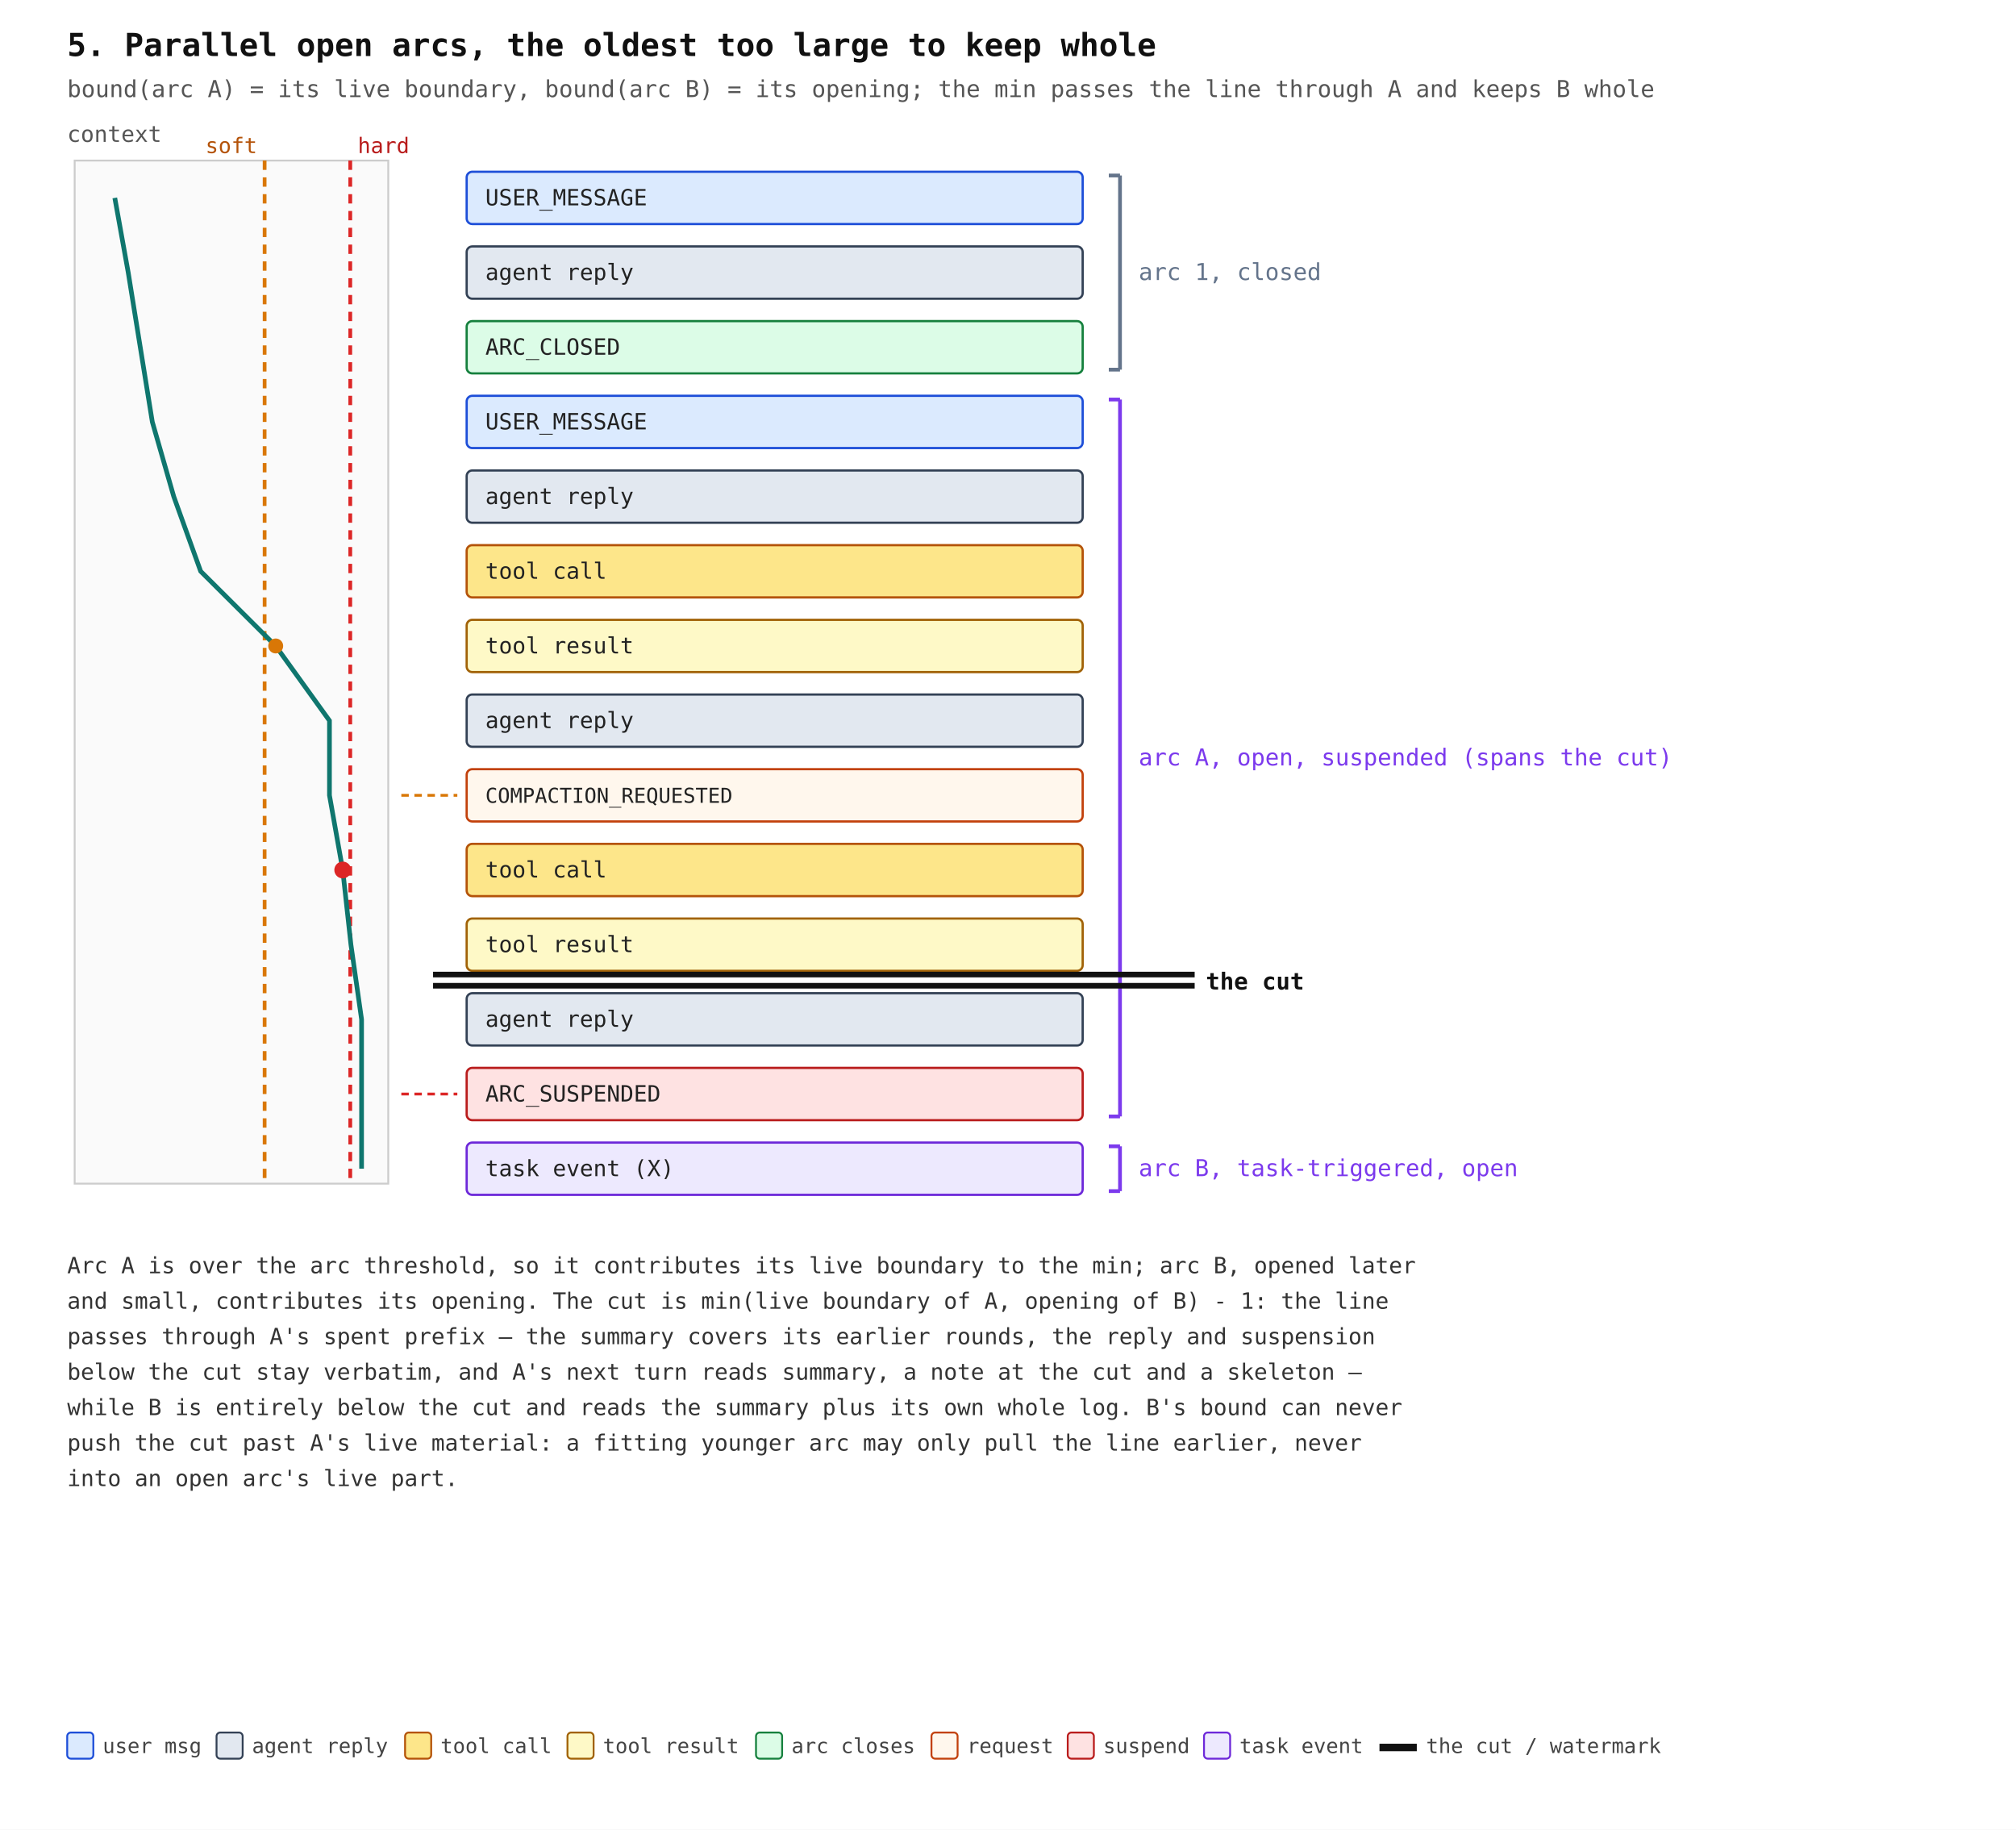
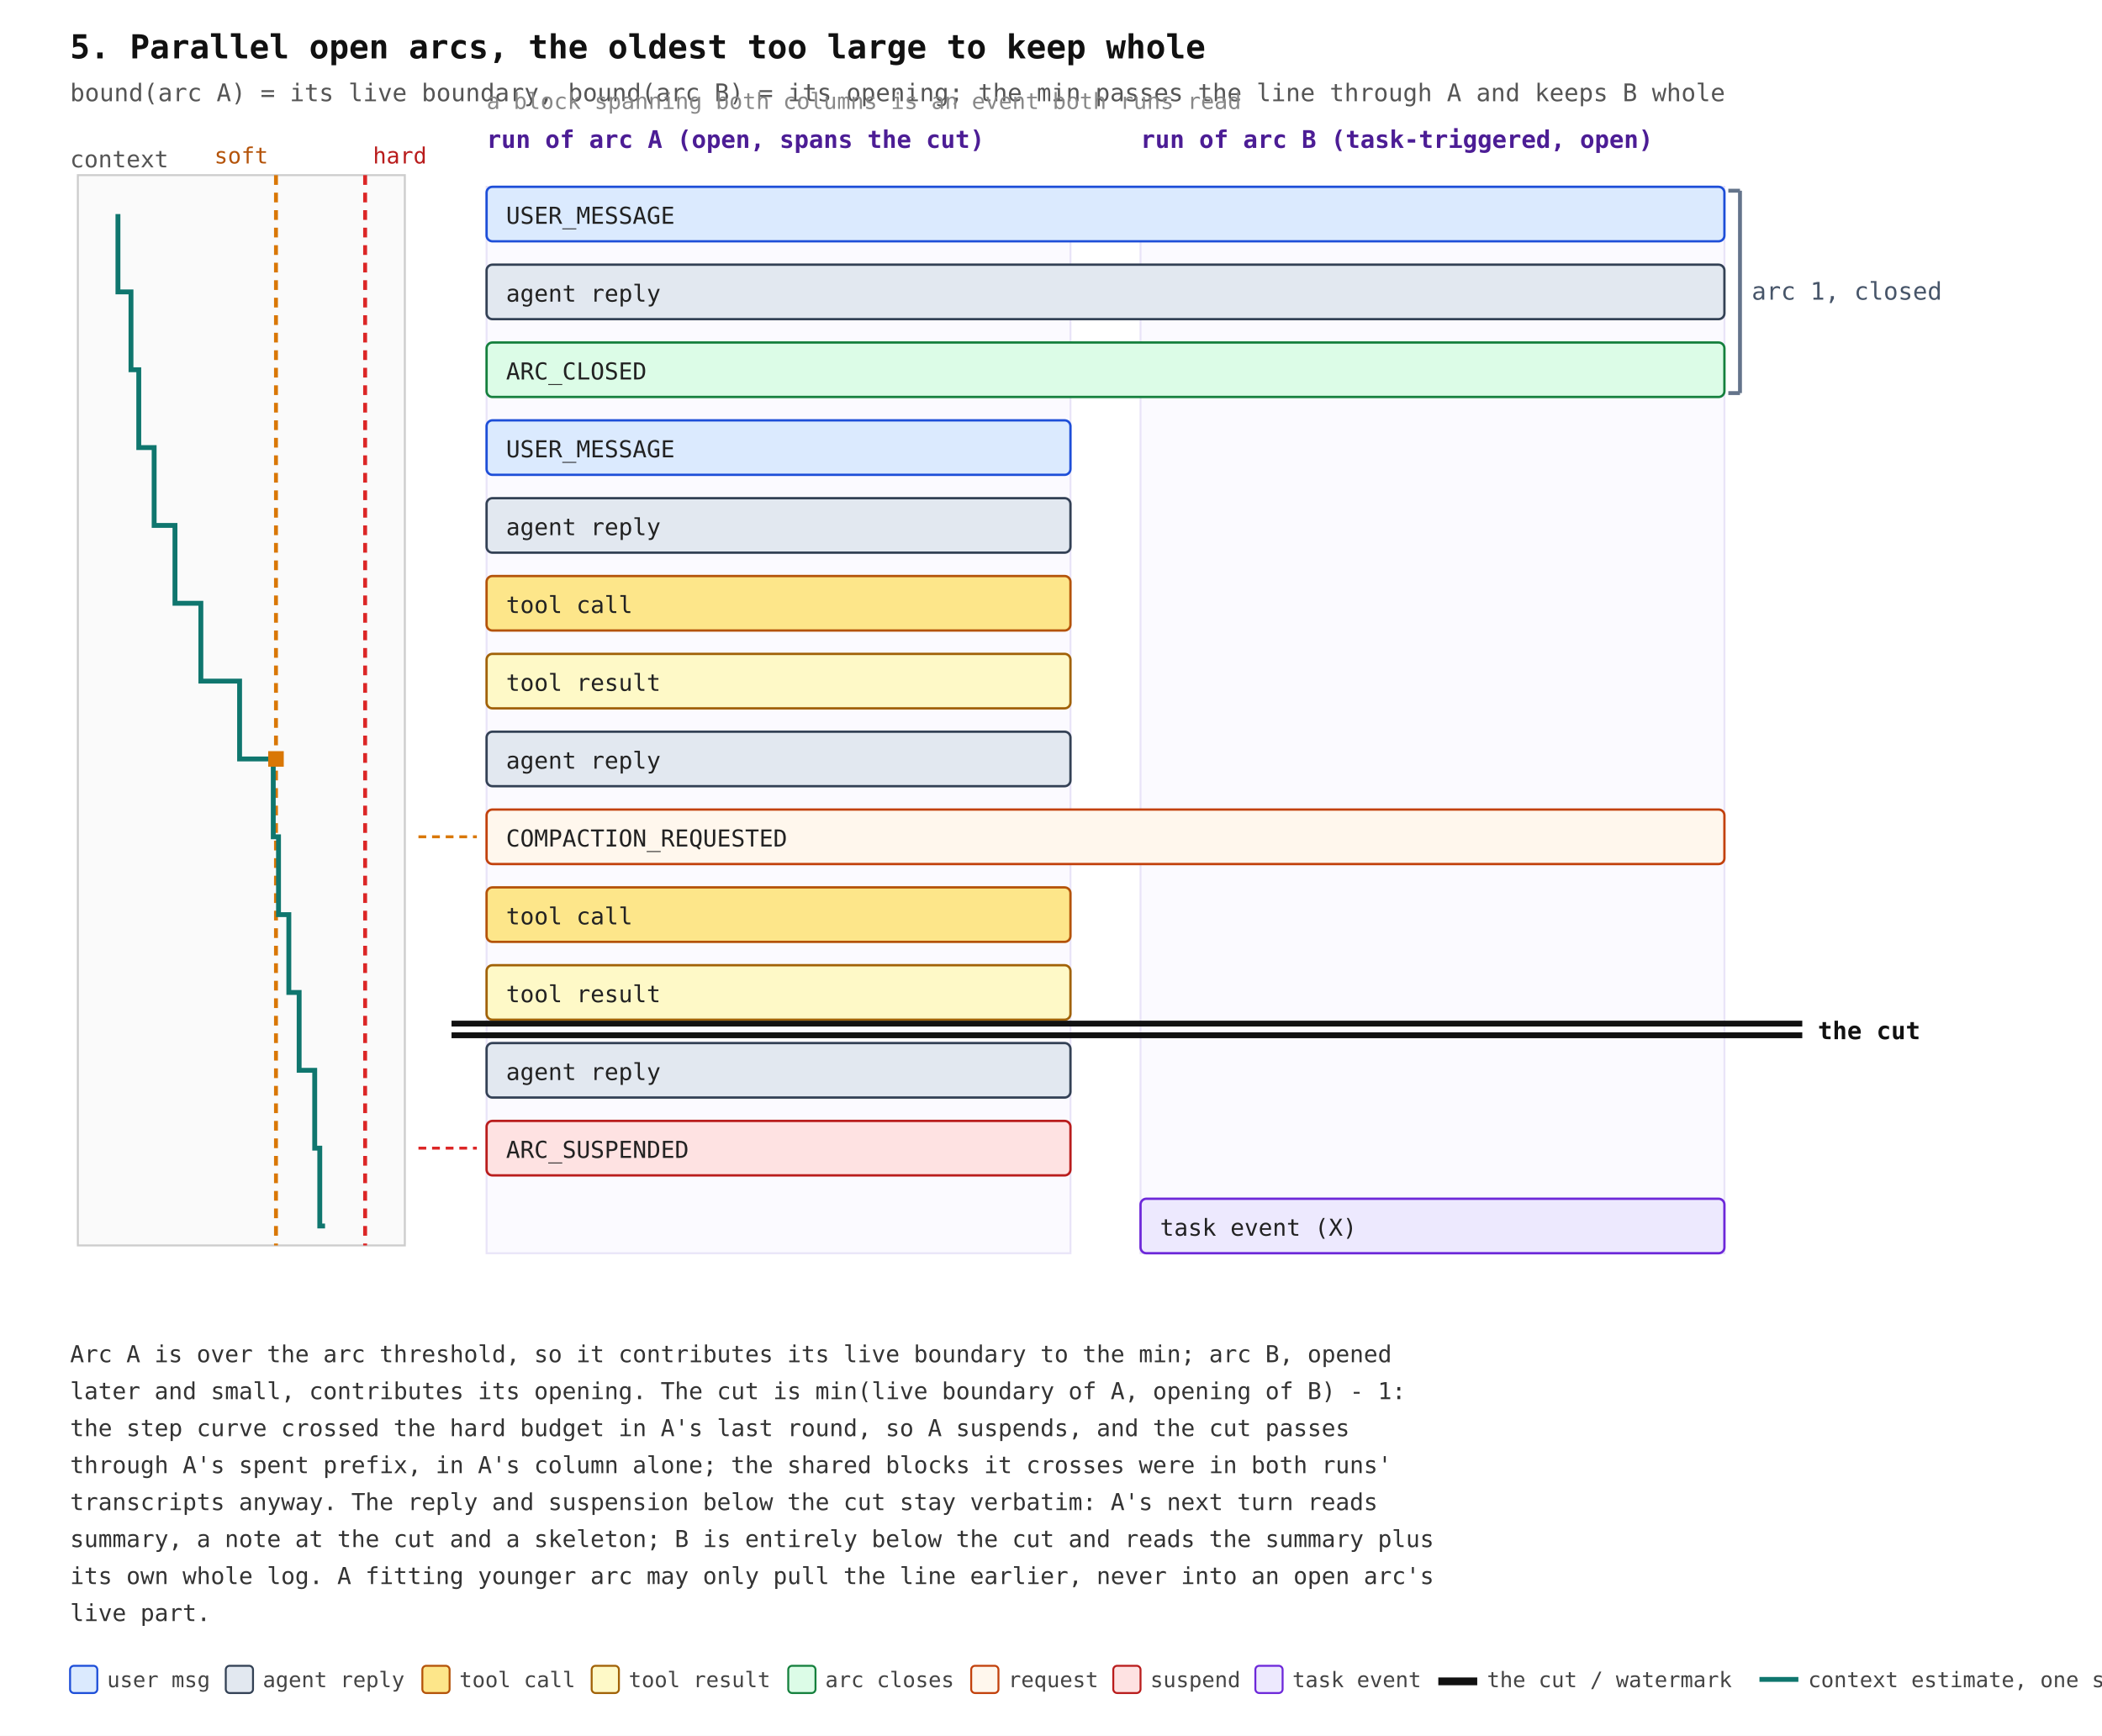
- <svg xmlns="http://www.w3.org/2000/svg" viewBox="0 0 1080 980" width="1080" height="980" font-family="ui-monospace, Menlo, Consolas, monospace">
+ <svg xmlns="http://www.w3.org/2000/svg" viewBox="0 0 1080 892" width="1080" font-family="ui-monospace, Menlo, Consolas, monospace">
  <rect width="100%" height="100%" fill="white" />
  <text x="36" y="30" font-size="17" font-weight="bold" fill="#111">5. Parallel open arcs, the oldest too large to keep whole</text>
  <text x="36" y="52" font-size="12.5" fill="#555">bound(arc A) = its live boundary, bound(arc B) = its opening; the min passes the line through A and keeps B whole</text>
-   <text x="36" y="76" font-size="12" fill="#555">context</text>
-   <rect x="40" y="86" width="168" height="548" fill="#fafafa" stroke="#ccc" />
-   <line x1="141.76" y1="86" x2="141.76" y2="634" stroke="#d97706" stroke-width="2" stroke-dasharray="5,4" />
-   <line x1="187.64" y1="86" x2="187.64" y2="634" stroke="#dc2626" stroke-width="2" stroke-dasharray="5,4" />
-   <text x="137.76" y="82" font-size="11.5" fill="#b45309" text-anchor="end">soft</text>
-   <text x="191.64" y="82" font-size="11.5" fill="#b91c1c">hard</text>
-   <polyline points="61.5,106.0 68.7,146.0 81.6,226.0 93.1,266.0 107.5,306.0 147.7,346.0 176.5,386.0 176.5,426.0 183.6,466.0 188.0,506.0 193.7,546.0 193.7,586.0 193.7,626.0" fill="none" stroke="#0f766e" stroke-width="2.5" />
-   <circle cx="147.7" cy="346.0" r="4" fill="#d97706" />
-   <circle cx="183.6" cy="466.0" r="4.5" fill="#dc2626" />
-   <rect x="250" y="92" width="330" height="28" rx="3" fill="#dbeafe" stroke="#1d4ed8" stroke-width="1.2" />
-   <text x="260" y="110" font-size="12" fill="#222">USER_MESSAGE</text>
-   <rect x="250" y="132" width="330" height="28" rx="3" fill="#e2e8f0" stroke="#334155" stroke-width="1.2" />
-   <text x="260" y="150" font-size="12" fill="#222">agent reply</text>
-   <rect x="250" y="172" width="330" height="28" rx="3" fill="#dcfce7" stroke="#15803d" stroke-width="1.2" />
-   <text x="260" y="190" font-size="12" fill="#222">ARC_CLOSED</text>
-   <rect x="250" y="212" width="330" height="28" rx="3" fill="#dbeafe" stroke="#1d4ed8" stroke-width="1.2" />
-   <text x="260" y="230" font-size="12" fill="#222">USER_MESSAGE</text>
-   <rect x="250" y="252" width="330" height="28" rx="3" fill="#e2e8f0" stroke="#334155" stroke-width="1.2" />
-   <text x="260" y="270" font-size="12" fill="#222">agent reply</text>
-   <rect x="250" y="292" width="330" height="28" rx="3" fill="#fde68a" stroke="#b45309" stroke-width="1.2" />
-   <text x="260" y="310" font-size="12" fill="#222">tool call</text>
-   <rect x="250" y="332" width="330" height="28" rx="3" fill="#fef9c7" stroke="#a16207" stroke-width="1.2" />
-   <text x="260" y="350" font-size="12" fill="#222">tool result</text>
-   <rect x="250" y="372" width="330" height="28" rx="3" fill="#e2e8f0" stroke="#334155" stroke-width="1.2" />
-   <text x="260" y="390" font-size="12" fill="#222">agent reply</text>
-   <rect x="250" y="412" width="330" height="28" rx="3" fill="#fff7ed" stroke="#c2410c" stroke-width="1.2" />
-   <text x="260" y="430" font-size="11" fill="#222">COMPACTION_REQUESTED</text>
-   <rect x="250" y="452" width="330" height="28" rx="3" fill="#fde68a" stroke="#b45309" stroke-width="1.2" />
-   <text x="260" y="470" font-size="12" fill="#222">tool call</text>
-   <rect x="250" y="492" width="330" height="28" rx="3" fill="#fef9c7" stroke="#a16207" stroke-width="1.2" />
-   <text x="260" y="510" font-size="12" fill="#222">tool result</text>
-   <rect x="250" y="532" width="330" height="28" rx="3" fill="#e2e8f0" stroke="#334155" stroke-width="1.2" />
-   <text x="260" y="550" font-size="12" fill="#222">agent reply</text>
-   <rect x="250" y="572" width="330" height="28" rx="3" fill="#fee2e2" stroke="#b91c1c" stroke-width="1.2" />
-   <text x="260" y="590" font-size="12" fill="#222">ARC_SUSPENDED</text>
-   <rect x="250" y="612" width="330" height="28" rx="3" fill="#ede9fe" stroke="#6d28d9" stroke-width="1.2" />
-   <text x="260" y="630" font-size="12" fill="#222">task event (X)</text>
-   <path d="M 215 426.0 H 245" stroke="#d97706" stroke-width="1.5" stroke-dasharray="4,3" />
-   <path d="M 215 586.0 H 245" stroke="#dc2626" stroke-width="1.5" stroke-dasharray="4,3" />
-   <path d="M 600 94 V 198" stroke="#64748b" stroke-width="2" fill="none" />
-   <path d="M 594 94 H 600 M 594 198 H 600" stroke="#64748b" stroke-width="2" fill="none" />
-   <text x="610" y="150.0" font-size="12.5" fill="#64748b">arc 1, closed</text>
-   <path d="M 600 214 V 598" stroke="#7c3aed" stroke-width="2" fill="none" />
-   <path d="M 594 214 H 600 M 594 598 H 600" stroke="#7c3aed" stroke-width="2" fill="none" />
-   <text x="610" y="410.0" font-size="12.5" fill="#7c3aed">arc A, open, suspended  (spans the cut)</text>
-   <path d="M 600 614 V 638" stroke="#7c3aed" stroke-width="2" fill="none" />
-   <path d="M 594 614 H 600 M 594 638 H 600" stroke="#7c3aed" stroke-width="2" fill="none" />
-   <text x="610" y="630.0" font-size="12.5" fill="#7c3aed">arc B, task-triggered, open</text>
-   <line x1="232" y1="522" x2="640" y2="522" stroke="#111" stroke-width="3" />
-   <line x1="232" y1="528" x2="640" y2="528" stroke="#111" stroke-width="3" />
-   <text x="646" y="530" font-size="12.5" font-weight="bold" fill="#111">the cut</text>
-   <text x="36" y="682" font-size="12" fill="#333">Arc A is over the arc threshold, so it contributes its live boundary to the min; arc B, opened later</text>
-   <text x="36" y="701" font-size="12" fill="#333">and small, contributes its opening. The cut is min(live boundary of A, opening of B) - 1: the line</text>
-   <text x="36" y="720" font-size="12" fill="#333">passes through A's spent prefix — the summary covers its earlier rounds, the reply and suspension</text>
-   <text x="36" y="739" font-size="12" fill="#333">below the cut stay verbatim, and A's next turn reads summary, a note at the cut and a skeleton —</text>
-   <text x="36" y="758" font-size="12" fill="#333">while B is entirely below the cut and reads the summary plus its own whole log. B's bound can never</text>
-   <text x="36" y="777" font-size="12" fill="#333">push the cut past A's live material: a fitting younger arc may only pull the line earlier, never</text>
-   <text x="36" y="796" font-size="12" fill="#333">into an open arc's live part.</text>
-   <rect x="36" y="928" width="14" height="14" rx="2" fill="#dbeafe" stroke="#1d4ed8" />
-   <text x="55" y="939" font-size="11" fill="#444">user msg</text>
-   <rect x="116" y="928" width="14" height="14" rx="2" fill="#e2e8f0" stroke="#334155" />
-   <text x="135" y="939" font-size="11" fill="#444">agent reply</text>
-   <rect x="217" y="928" width="14" height="14" rx="2" fill="#fde68a" stroke="#b45309" />
-   <text x="236" y="939" font-size="11" fill="#444">tool call</text>
-   <rect x="304" y="928" width="14" height="14" rx="2" fill="#fef9c7" stroke="#a16207" />
-   <text x="323" y="939" font-size="11" fill="#444">tool result</text>
-   <rect x="405" y="928" width="14" height="14" rx="2" fill="#dcfce7" stroke="#15803d" />
-   <text x="424" y="939" font-size="11" fill="#444">arc closes</text>
-   <rect x="499" y="928" width="14" height="14" rx="2" fill="#fff7ed" stroke="#c2410c" />
-   <text x="518" y="939" font-size="11" fill="#444">request</text>
-   <rect x="572" y="928" width="14" height="14" rx="2" fill="#fee2e2" stroke="#b91c1c" />
-   <text x="591" y="939" font-size="11" fill="#444">suspend</text>
-   <rect x="645" y="928" width="14" height="14" rx="2" fill="#ede9fe" stroke="#6d28d9" />
-   <text x="664" y="939" font-size="11" fill="#444">task event</text>
-   <rect x="739" y="934" width="20" height="4" fill="#111" />
-   <text x="764" y="939" font-size="11" fill="#444">the cut / watermark</text>
+   <text x="250" y="56" font-size="11.5" fill="#888">a block spanning both columns is an event both runs read</text>
+   <text x="250" y="76" font-size="12.5" font-weight="bold" fill="#4c1d95">run of arc A (open, spans the cut)</text>
+   <rect x="250" y="96" width="300" height="548" fill="#fbfaff" stroke="#e9e4f8" />
+   <text x="586" y="76" font-size="12.5" font-weight="bold" fill="#4c1d95">run of arc B (task-triggered, open)</text>
+   <rect x="586" y="96" width="300" height="548" fill="#fbfaff" stroke="#e9e4f8" />
+   <text x="36" y="86" font-size="12" fill="#555">context</text>
+   <rect x="40" y="90" width="168" height="550" fill="#fafafa" stroke="#ccc" />
+   <line x1="141.8" y1="90" x2="141.8" y2="640" stroke="#d97706" stroke-width="2" stroke-dasharray="5,4" />
+   <line x1="187.6" y1="90" x2="187.6" y2="640" stroke="#dc2626" stroke-width="2" stroke-dasharray="5,4" />
+   <text x="137.8" y="84" font-size="11.5" fill="#b45309" text-anchor="end">soft</text>
+   <text x="191.6" y="84" font-size="11.5" fill="#b91c1c">hard</text>
+   <polyline points="60.6,110.0 60.6,150.0 67.3,150.0 67.3,190.0 71.3,190.0 71.3,230.0 79.2,230.0 79.2,270.0 89.9,270.0 89.9,310.0 103.2,310.0 103.2,350.0 123.1,350.0 123.1,390.0 140.4,390.0 140.4,430.0 143.1,430.0 143.1,470.0 148.4,470.0 148.4,510.0 153.7,510.0 153.7,550.0 161.7,550.0 161.7,590.0 164.3,590.0 164.3,630.0 167.0,630.0" fill="none" stroke="#0f766e" stroke-width="2.5" />
+   <rect x="137.8" y="386.0" width="8" height="8" fill="#d97706" />
+   <rect x="250" y="96" width="636" height="28" rx="3" fill="#dbeafe" stroke="#1d4ed8" stroke-width="1.2" />
+   <text x="260" y="115" font-size="12" fill="#222">USER_MESSAGE</text>
+   <rect x="250" y="136" width="636" height="28" rx="3" fill="#e2e8f0" stroke="#334155" stroke-width="1.2" />
+   <text x="260" y="155" font-size="12" fill="#222">agent reply</text>
+   <rect x="250" y="176" width="636" height="28" rx="3" fill="#dcfce7" stroke="#15803d" stroke-width="1.2" />
+   <text x="260" y="195" font-size="12" fill="#222">ARC_CLOSED</text>
+   <rect x="250" y="216" width="300" height="28" rx="3" fill="#dbeafe" stroke="#1d4ed8" stroke-width="1.2" />
+   <text x="260" y="235" font-size="12" fill="#222">USER_MESSAGE</text>
+   <rect x="250" y="256" width="300" height="28" rx="3" fill="#e2e8f0" stroke="#334155" stroke-width="1.2" />
+   <text x="260" y="275" font-size="12" fill="#222">agent reply</text>
+   <rect x="250" y="296" width="300" height="28" rx="3" fill="#fde68a" stroke="#b45309" stroke-width="1.2" />
+   <text x="260" y="315" font-size="12" fill="#222">tool call</text>
+   <rect x="250" y="336" width="300" height="28" rx="3" fill="#fef9c7" stroke="#a16207" stroke-width="1.2" />
+   <text x="260" y="355" font-size="12" fill="#222">tool result</text>
+   <rect x="250" y="376" width="300" height="28" rx="3" fill="#e2e8f0" stroke="#334155" stroke-width="1.2" />
+   <text x="260" y="395" font-size="12" fill="#222">agent reply</text>
+   <rect x="250" y="416" width="636" height="28" rx="3" fill="#fff7ed" stroke="#c2410c" stroke-width="1.2" />
+   <text x="260" y="435" font-size="12" fill="#222">COMPACTION_REQUESTED</text>
+   <rect x="250" y="456" width="300" height="28" rx="3" fill="#fde68a" stroke="#b45309" stroke-width="1.2" />
+   <text x="260" y="475" font-size="12" fill="#222">tool call</text>
+   <rect x="250" y="496" width="300" height="28" rx="3" fill="#fef9c7" stroke="#a16207" stroke-width="1.2" />
+   <text x="260" y="515" font-size="12" fill="#222">tool result</text>
+   <rect x="250" y="536" width="300" height="28" rx="3" fill="#e2e8f0" stroke="#334155" stroke-width="1.2" />
+   <text x="260" y="555" font-size="12" fill="#222">agent reply</text>
+   <rect x="250" y="576" width="300" height="28" rx="3" fill="#fee2e2" stroke="#b91c1c" stroke-width="1.2" />
+   <text x="260" y="595" font-size="12" fill="#222">ARC_SUSPENDED</text>
+   <rect x="586" y="616" width="300" height="28" rx="3" fill="#ede9fe" stroke="#6d28d9" stroke-width="1.2" />
+   <text x="596" y="635" font-size="12" fill="#222">task event (X)</text>
+   <path d="M 215 430 H 245" stroke="#d97706" stroke-width="1.5" stroke-dasharray="4,3" />
+   <path d="M 215 590 H 245" stroke="#dc2626" stroke-width="1.5" stroke-dasharray="4,3" />
+   <path d="M 894 98 V 202" stroke="#64748b" stroke-width="2" fill="none" />
+   <path d="M 888 98 H 894 M 888 202 H 894" stroke="#64748b" stroke-width="2" fill="none" />
+   <text x="900" y="154.0" font-size="12.5" fill="#475569">arc 1, closed</text>
+   <line x1="232" y1="526" x2="926" y2="526" stroke="#111" stroke-width="3" />
+   <line x1="232" y1="532" x2="926" y2="532" stroke="#111" stroke-width="3" />
+   <text x="934" y="534" font-size="12.5" font-weight="bold" fill="#111">the cut</text>
+   <text x="36" y="700" font-size="12" fill="#333">Arc A is over the arc threshold, so it contributes its live boundary to the min; arc B, opened</text>
+   <text x="36" y="719" font-size="12" fill="#333">later and small, contributes its opening. The cut is min(live boundary of A, opening of B) - 1:</text>
+   <text x="36" y="738" font-size="12" fill="#333">the step curve crossed the hard budget in A's last round, so A suspends, and the cut passes</text>
+   <text x="36" y="757" font-size="12" fill="#333">through A's spent prefix, in A's column alone; the shared blocks it crosses were in both runs'</text>
+   <text x="36" y="776" font-size="12" fill="#333">transcripts anyway. The reply and suspension below the cut stay verbatim: A's next turn reads</text>
+   <text x="36" y="795" font-size="12" fill="#333">summary, a note at the cut and a skeleton; B is entirely below the cut and reads the summary plus</text>
+   <text x="36" y="814" font-size="12" fill="#333">its own whole log. A fitting younger arc may only pull the line earlier, never into an open arc's</text>
+   <text x="36" y="833" font-size="12" fill="#333">live part.</text>
+   <rect x="36" y="856" width="14" height="14" rx="2" fill="#dbeafe" stroke="#1d4ed8" />
+   <text x="55" y="867" font-size="11" fill="#444">user msg</text>
+   <rect x="116" y="856" width="14" height="14" rx="2" fill="#e2e8f0" stroke="#334155" />
+   <text x="135" y="867" font-size="11" fill="#444">agent reply</text>
+   <rect x="217" y="856" width="14" height="14" rx="2" fill="#fde68a" stroke="#b45309" />
+   <text x="236" y="867" font-size="11" fill="#444">tool call</text>
+   <rect x="304" y="856" width="14" height="14" rx="2" fill="#fef9c7" stroke="#a16207" />
+   <text x="323" y="867" font-size="11" fill="#444">tool result</text>
+   <rect x="405" y="856" width="14" height="14" rx="2" fill="#dcfce7" stroke="#15803d" />
+   <text x="424" y="867" font-size="11" fill="#444">arc closes</text>
+   <rect x="499" y="856" width="14" height="14" rx="2" fill="#fff7ed" stroke="#c2410c" />
+   <text x="518" y="867" font-size="11" fill="#444">request</text>
+   <rect x="572" y="856" width="14" height="14" rx="2" fill="#fee2e2" stroke="#b91c1c" />
+   <text x="591" y="867" font-size="11" fill="#444">suspend</text>
+   <rect x="645" y="856" width="14" height="14" rx="2" fill="#ede9fe" stroke="#6d28d9" />
+   <text x="664" y="867" font-size="11" fill="#444">task event</text>
+   <rect x="739" y="862" width="20" height="4" fill="#111" />
+   <text x="764" y="867" font-size="11" fill="#444">the cut / watermark</text>
+   <line x1="904" y1="863" x2="924" y2="863" stroke="#0f766e" stroke-width="2.5" />
+   <text x="929" y="867" font-size="11" fill="#444">context estimate, one step per event</text>
</svg>
